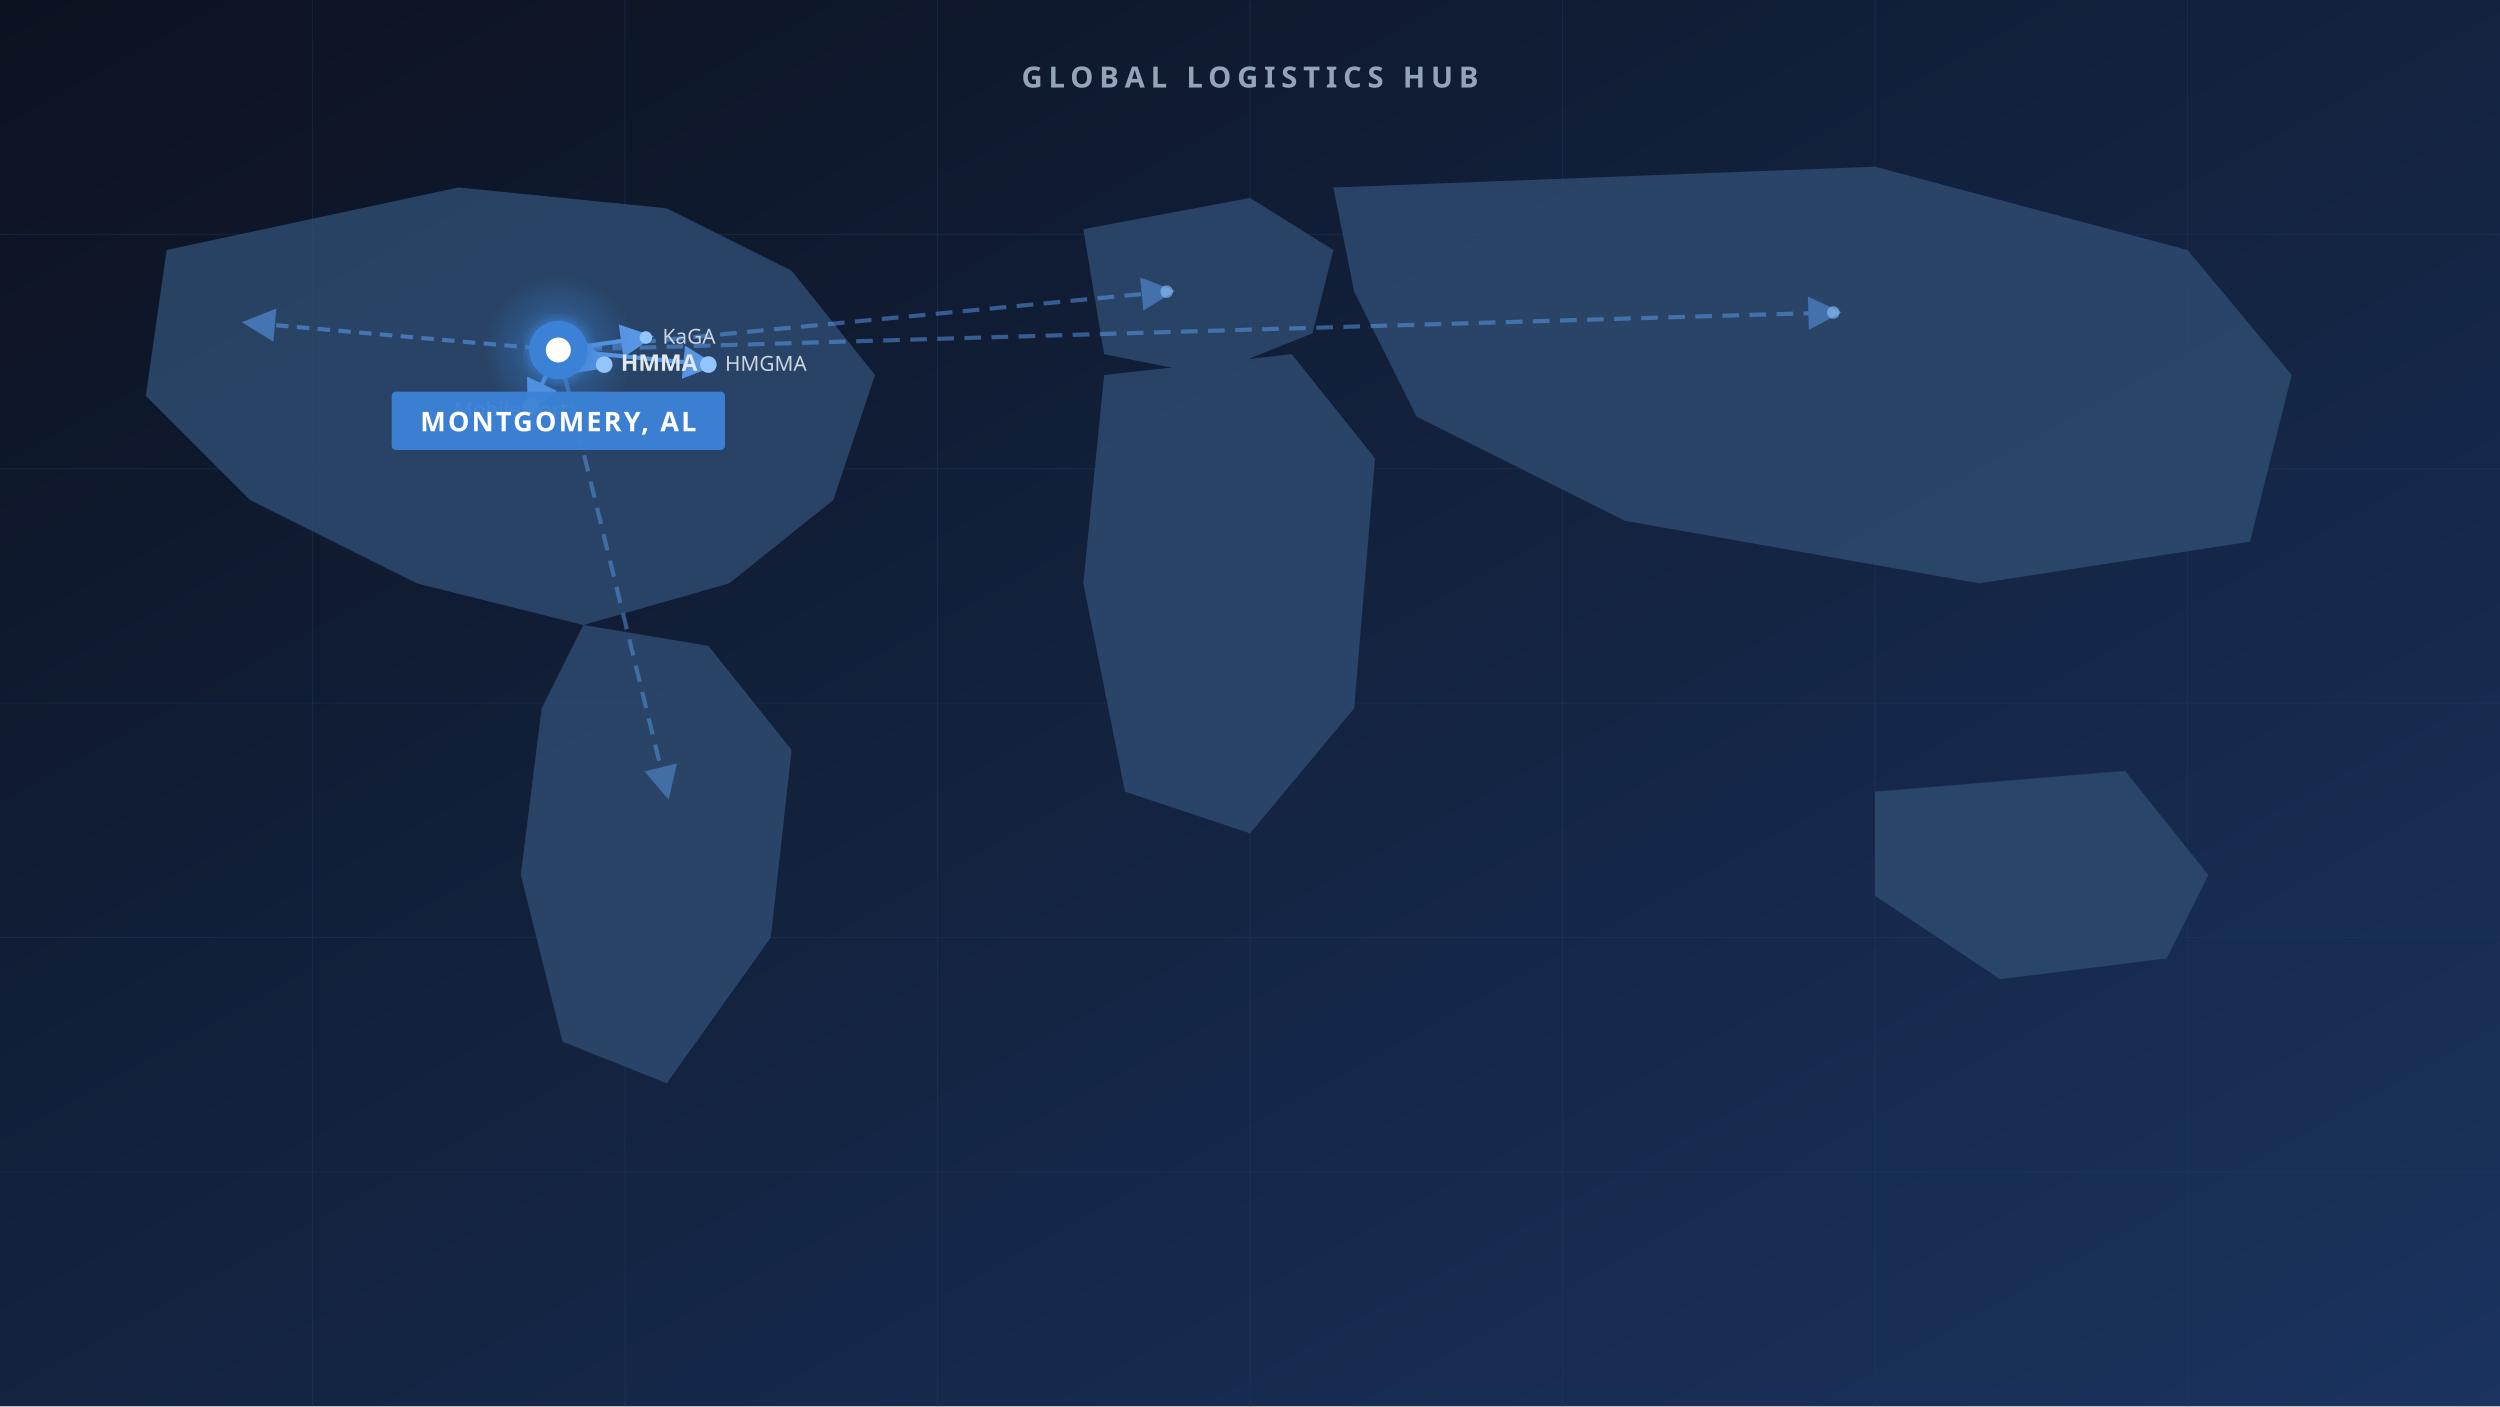
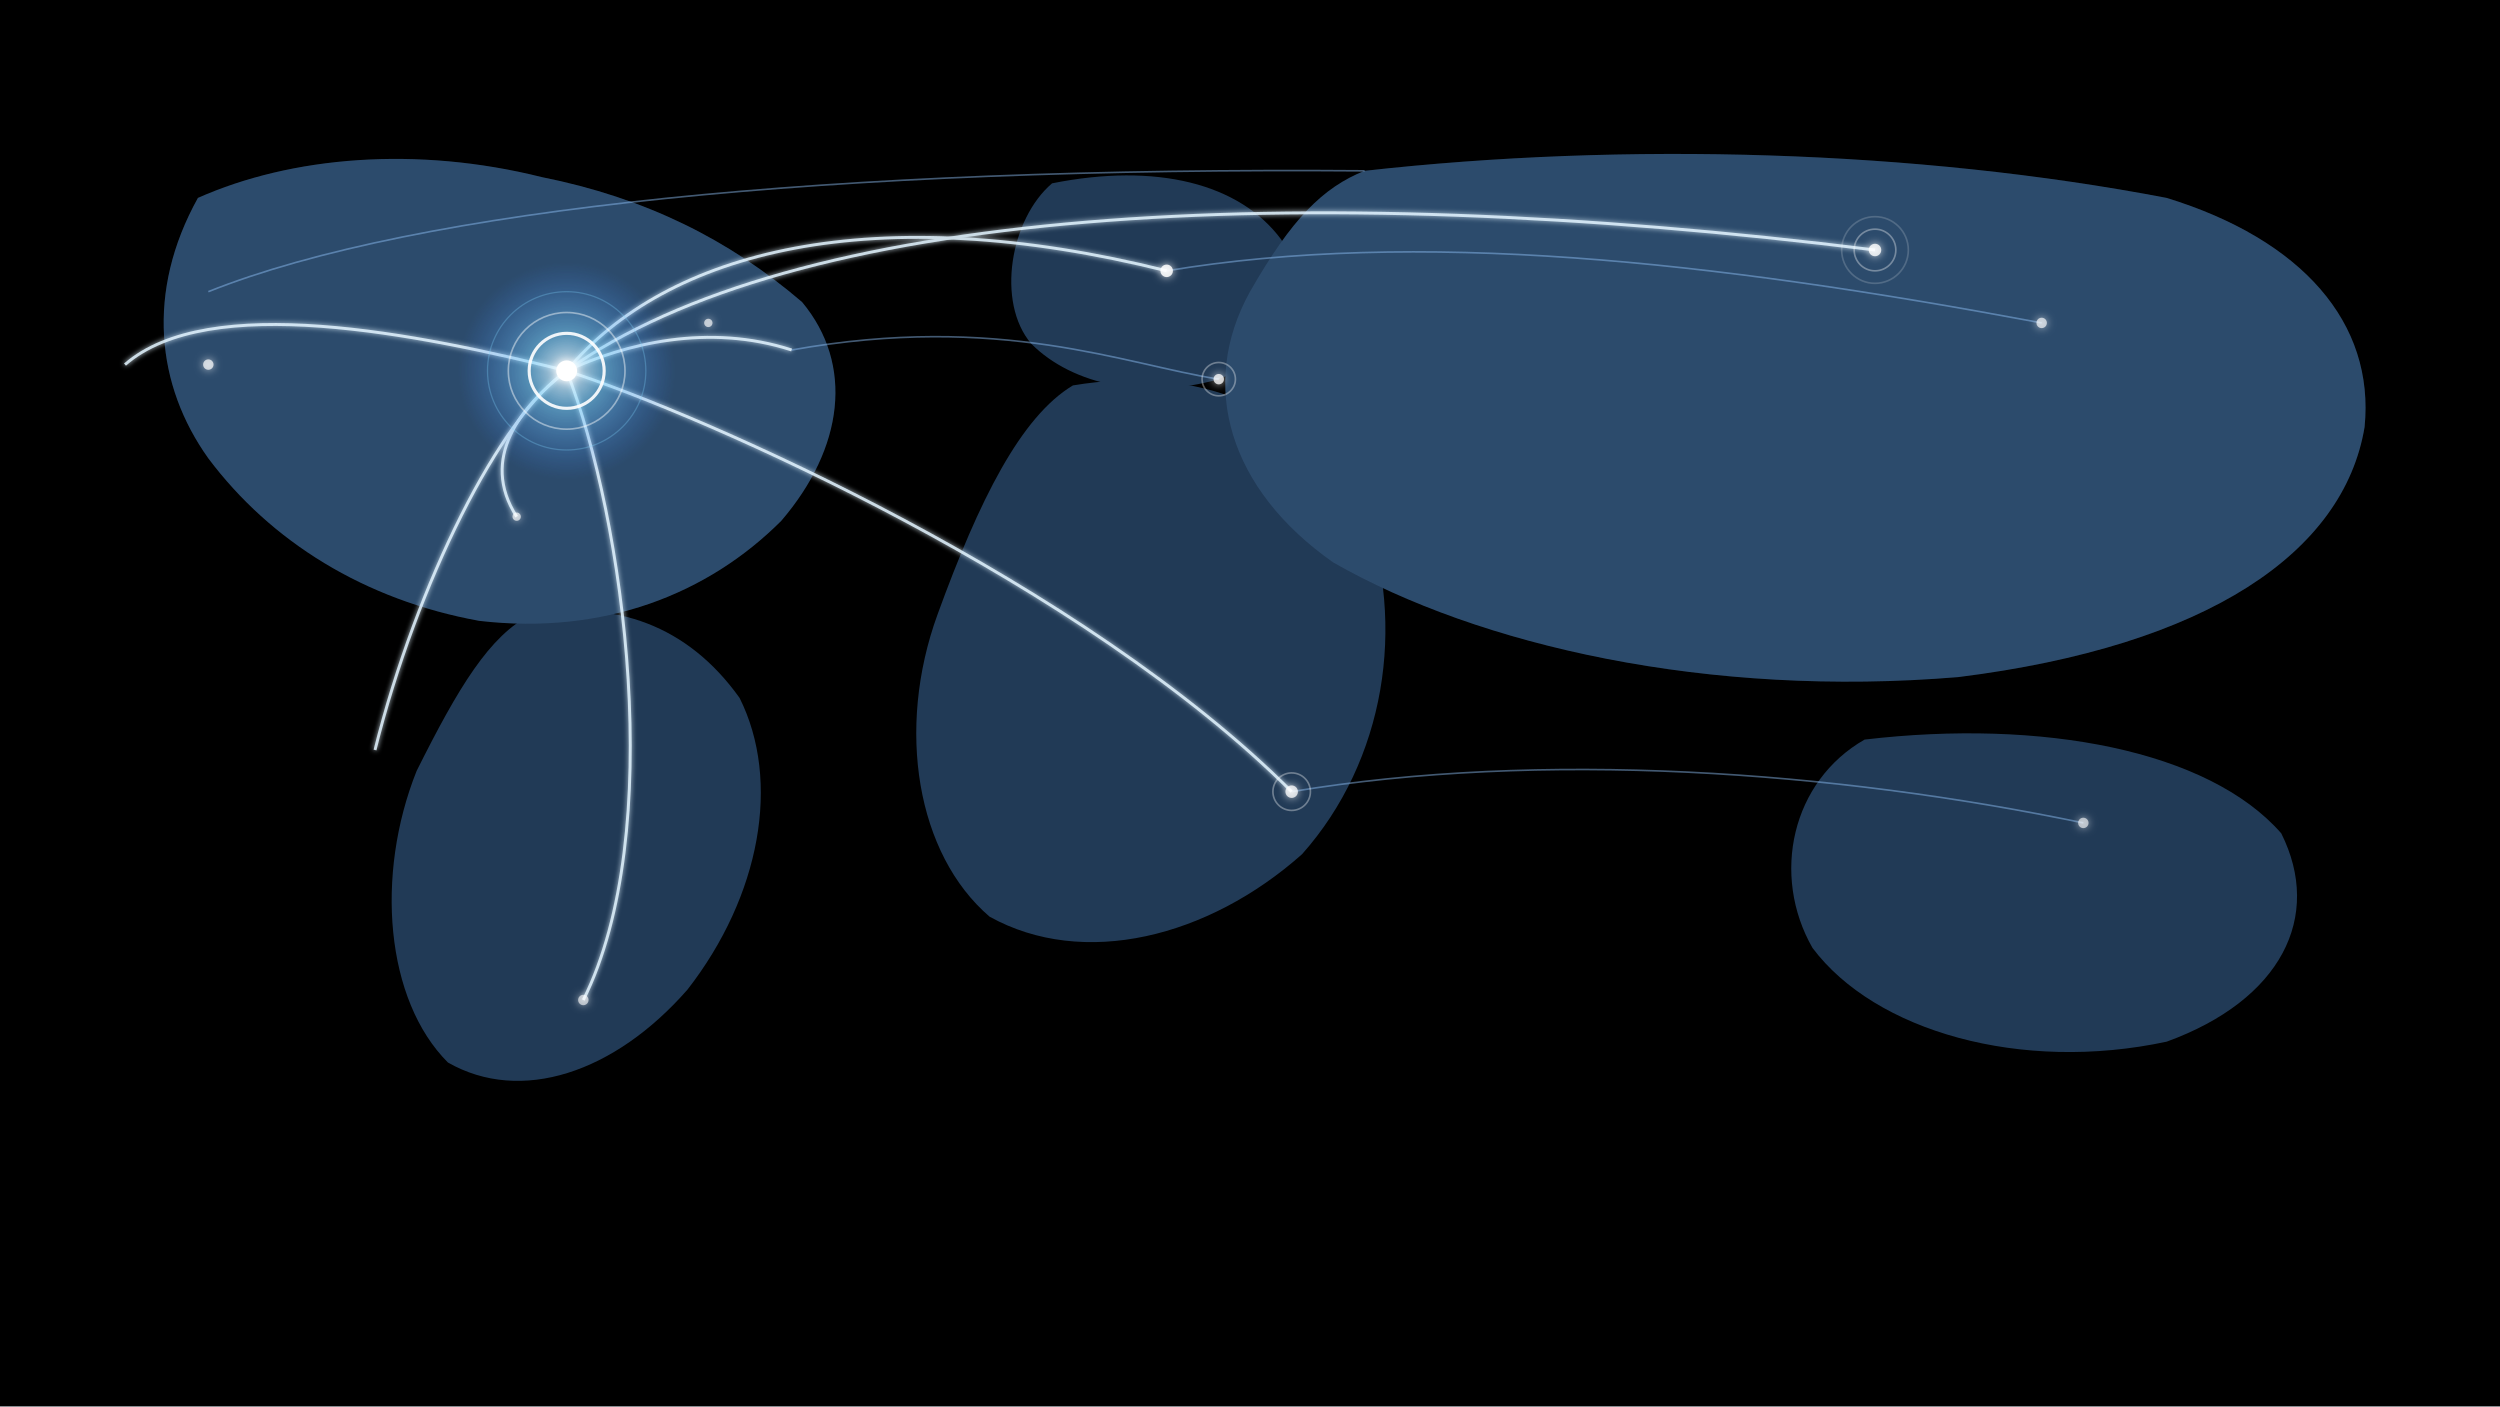
- <svg xmlns="http://www.w3.org/2000/svg" viewBox="0 0 1200 675" role="img" aria-label="Global logistics hub from Montgomery, Alabama">
+ <svg xmlns="http://www.w3.org/2000/svg" viewBox="0 0 1200 675" role="img" aria-label="Global logistics network from Montgomery hub">
  <defs>
-     <linearGradient id="bg" x1="0%" y1="0%" x2="100%" y2="100%">
-       <stop offset="0%" stop-color="#0c1220" />
-       <stop offset="100%" stop-color="#1a335f" />
+     <linearGradient id="ocean" x1="0%" y1="0%" x2="0%" y2="100%">
+       <stop offset="0%" stop-color="#0a1628" />
+       <stop offset="100%" stop-color="#0d2137" />
    </linearGradient>
-     <radialGradient id="hubGlow" cx="50%" cy="50%" r="50%">
-       <stop offset="0%" stop-color="#3B82D6" stop-opacity="0.9" />
-       <stop offset="100%" stop-color="#3B82D6" stop-opacity="0" />
+     <radialGradient id="hubPulse" cx="50%" cy="50%" r="50%">
+       <stop offset="0%" stop-color="#ffffff" stop-opacity="1" />
+       <stop offset="35%" stop-color="#7dd3fc" stop-opacity="0.6" />
+       <stop offset="100%" stop-color="#3b82f6" stop-opacity="0" />
    </radialGradient>
-     <filter id="glow">
-       <feGaussianBlur stdDeviation="3" result="blur" />
+     <filter id="softGlow" x="-50%" y="-50%" width="200%" height="200%">
+       <feGaussianBlur stdDeviation="2" result="b" />
      <feMerge>
-         <feMergeNode in="blur" />
+         <feMergeNode in="b" />
        <feMergeNode in="SourceGraphic" />
      </feMerge>
    </filter>
-     <marker id="arrow" markerWidth="8" markerHeight="8" refX="6" refY="4" orient="auto">
-       <path d="M0,0 L8,4 L0,8 Z" fill="#60a5fa" />
-     </marker>
+     <filter id="lineGlow">
+       <feGaussianBlur stdDeviation="1.2" result="b" />
+       <feMerge>
+         <feMergeNode in="b" />
+         <feMergeNode in="SourceGraphic" />
+       </feMerge>
+     </filter>
  </defs>
-   <rect width="1200" height="675" fill="url(#bg)" />
-   <g stroke="#1e3a5f" stroke-width="0.5" opacity="0.4">
-     <path d="M0 112.5 H1200 M0 225 H1200 M0 337.5 H1200 M0 450 H1200 M0 562.5 H1200" />
-     <path d="M150 0 V675 M300 0 V675 M450 0 V675 M600 0 V675 M750 0 V675 M900 0 V675 M1050 0 V675" />
+   <rect width="1200" height="675" fill="url(#ocean)" />
+   <rect width="1200" height="675" fill="radial-gradient(circle at 50% 45%, transparent 30%, rgba(0,0,0,0.45) 100%)" />
+   <g fill="#3d6a9c" opacity="0.55">
+     <path d="M95 95 C140 75 200 70 260 85 C310 95 350 115 385 145 C410 175 405 215 375 250 C340 285 290 305 230 298 C175 288 130 260 100 220 C75 185 70 140 95 95 Z" />
+     <path d="M255 295 C295 288 330 300 355 335 C375 375 365 430 330 475 C295 515 250 530 215 510 C185 480 180 420 200 370 C220 330 235 305 255 295 Z" />
+     <path d="M505 88 C555 78 595 88 615 115 C630 140 620 168 585 182 C550 192 515 185 495 165 C478 145 485 105 505 88 Z" />
+     <path d="M515 185 C575 175 625 195 655 245 C675 300 665 365 625 410 C580 450 520 465 475 440 C440 410 430 350 450 295 C470 240 490 200 515 185 Z" />
+     <path d="M655 82 C780 68 920 72 1040 95 C1105 115 1140 155 1135 205 C1125 265 1060 310 940 325 C820 335 710 310 640 270 C590 235 575 185 600 140 C620 105 635 90 655 82 Z" />
+     <path d="M895 355 C980 345 1060 360 1095 400 C1115 440 1095 480 1040 500 C970 515 900 495 870 455 C850 420 860 375 895 355 Z" />
  </g>
-   <g fill="#2d4a6f" opacity="0.85">
-     <path d="M80 120 L220 90 L320 100 L380 130 L420 180 L400 240 L350 280 L280 300 L200 280 L120 240 L70 190 Z" />
-     <path d="M280 300 L340 310 L380 360 L370 450 L320 520 L270 500 L250 420 L260 340 Z" />
-     <path d="M520 110 L600 95 L640 120 L630 160 L580 180 L530 170 Z" />
-     <path d="M530 180 L620 170 L660 220 L650 340 L600 400 L540 380 L520 280 Z" />
-     <path d="M640 90 L900 80 L1050 120 L1100 180 L1080 260 L950 280 L780 250 L680 200 L650 140 Z" />
-     <path d="M900 380 L1020 370 L1060 420 L1040 460 L960 470 L900 430 Z" />
+   <g fill="#5b8fc4" opacity="0.2">
+     <path d="M95 95 C140 75 200 70 260 85 C310 95 350 115 385 145 C410 175 405 215 375 250 C340 285 290 305 230 298 C175 288 130 260 100 220 C75 185 70 140 95 95 Z" />
+     <path d="M655 82 C780 68 920 72 1040 95 C1105 115 1140 155 1135 205 C1125 265 1060 310 940 325 C820 335 710 310 640 270 C590 235 575 185 600 140 C620 105 635 90 655 82 Z" />
  </g>
-   <g fill="none" stroke="#60a5fa" stroke-width="2" marker-end="url(#arrow)" opacity="0.85">
-     <path d="M268 168 L290 175" />
-     <path d="M268 168 L310 162" />
-     <path d="M268 168 L340 175" />
-     <path d="M268 168 L255 195" />
-     <path d="M268 168 L120 155" stroke-dasharray="6 4" opacity="0.6" />
-     <path d="M268 168 L560 140" stroke-dasharray="8 5" opacity="0.55" />
-     <path d="M268 168 L880 150" stroke-dasharray="8 5" opacity="0.55" />
-     <path d="M268 168 L320 380" stroke-dasharray="8 5" opacity="0.5" />
+   <g fill="none" stroke="#e2f4ff" stroke-width="1.4" filter="url(#lineGlow)" opacity="0.9">
+     <path d="M272 178 C320 120 420 95 560 130" />
+     <path d="M272 178 C380 100 620 85 900 120" />
+     <path d="M272 178 C340 200 520 280 620 380" />
+     <path d="M272 178 C300 250 320 400 280 480" />
+     <path d="M272 178 C200 160 100 140 60 175" />
+     <path d="M272 178 C240 200 200 280 180 360" />
+     <path d="M272 178 C300 165 340 155 380 168" />
+     <path d="M272 178 C250 195 230 220 248 248" />
  </g>
-   <circle cx="268" cy="168" r="36" fill="url(#hubGlow)" opacity="0.7" />
-   <circle cx="268" cy="168" r="14" fill="#3B82D6" filter="url(#glow)" />
-   <circle cx="268" cy="168" r="6" fill="#fff" />
-   <g fill="#93c5fd">
-     <circle cx="290" cy="175" r="4" />
-     <text x="298" y="178" fill="#e2e8f0" font-family="system-ui,sans-serif" font-size="11" font-weight="600">HMMA</text>
-     <circle cx="340" cy="175" r="4" />
-     <text x="348" y="178" fill="#cbd5e1" font-family="system-ui,sans-serif" font-size="10">HMGMA</text>
-     <circle cx="310" cy="162" r="3" />
-     <text x="318" y="165" fill="#cbd5e1" font-family="system-ui,sans-serif" font-size="10">KaGA</text>
-     <circle cx="255" cy="195" r="4" />
-     <text x="218" y="200" fill="#cbd5e1" font-family="system-ui,sans-serif" font-size="10">Mobile Port</text>
-     <circle cx="560" cy="140" r="3" opacity="0.6" />
-     <circle cx="880" cy="150" r="3" opacity="0.6" />
+   <g fill="none" stroke="#93c5fd" stroke-width="0.8" opacity="0.45">
+     <path d="M560 130 C680 110 820 125 980 155" />
+     <path d="M620 380 C740 360 880 370 1000 395" />
+     <path d="M380 168 C480 150 540 175 585 182" />
+     <path d="M100 140 C200 100 400 80 655 82" />
  </g>
-   <g>
-     <rect x="188" y="188" width="160" height="28" rx="2" fill="#3B82D6" opacity="0.95" />
-     <text x="268" y="207" text-anchor="middle" fill="#fff" font-family="system-ui,sans-serif" font-size="13" font-weight="700" letter-spacing="0.08em">MONTGOMERY, AL</text>
+   <g fill="#ffffff" filter="url(#softGlow)">
+     <circle cx="560" cy="130" r="3" opacity="0.85" />
+     <circle cx="900" cy="120" r="3" opacity="0.8" />
+     <circle cx="585" cy="182" r="2.5" opacity="0.75" />
+     <circle cx="620" cy="380" r="3" opacity="0.75" />
+     <circle cx="980" cy="155" r="2.5" opacity="0.65" />
+     <circle cx="1000" cy="395" r="2.5" opacity="0.6" />
+     <circle cx="280" cy="480" r="2.5" opacity="0.6" />
+     <circle cx="100" cy="175" r="2.5" opacity="0.7" />
+     <circle cx="340" cy="155" r="2" opacity="0.65" />
+     <circle cx="248" cy="248" r="2" opacity="0.65" />
  </g>
-   <text x="600" y="42" text-anchor="middle" fill="#94a3b8" font-family="system-ui,sans-serif" font-size="14" font-weight="600" letter-spacing="0.2em">GLOBAL LOGISTICS HUB</text>
+   <g fill="none" stroke="#ffffff" stroke-width="0.8" opacity="0.35">
+     <circle cx="900" cy="120" r="10" />
+     <circle cx="900" cy="120" r="16" opacity="0.5" />
+     <circle cx="585" cy="182" r="8" />
+     <circle cx="620" cy="380" r="9" />
+   </g>
+   <circle cx="272" cy="178" r="52" fill="url(#hubPulse)" opacity="0.85" />
+   <circle cx="272" cy="178" r="18" fill="none" stroke="#ffffff" stroke-width="1.5" opacity="0.9" />
+   <circle cx="272" cy="178" r="28" fill="none" stroke="#ffffff" stroke-width="0.8" opacity="0.45" />
+   <circle cx="272" cy="178" r="38" fill="none" stroke="#7dd3fc" stroke-width="0.6" opacity="0.3" />
+   <circle cx="272" cy="178" r="5" fill="#ffffff" filter="url(#softGlow)" />
</svg>
